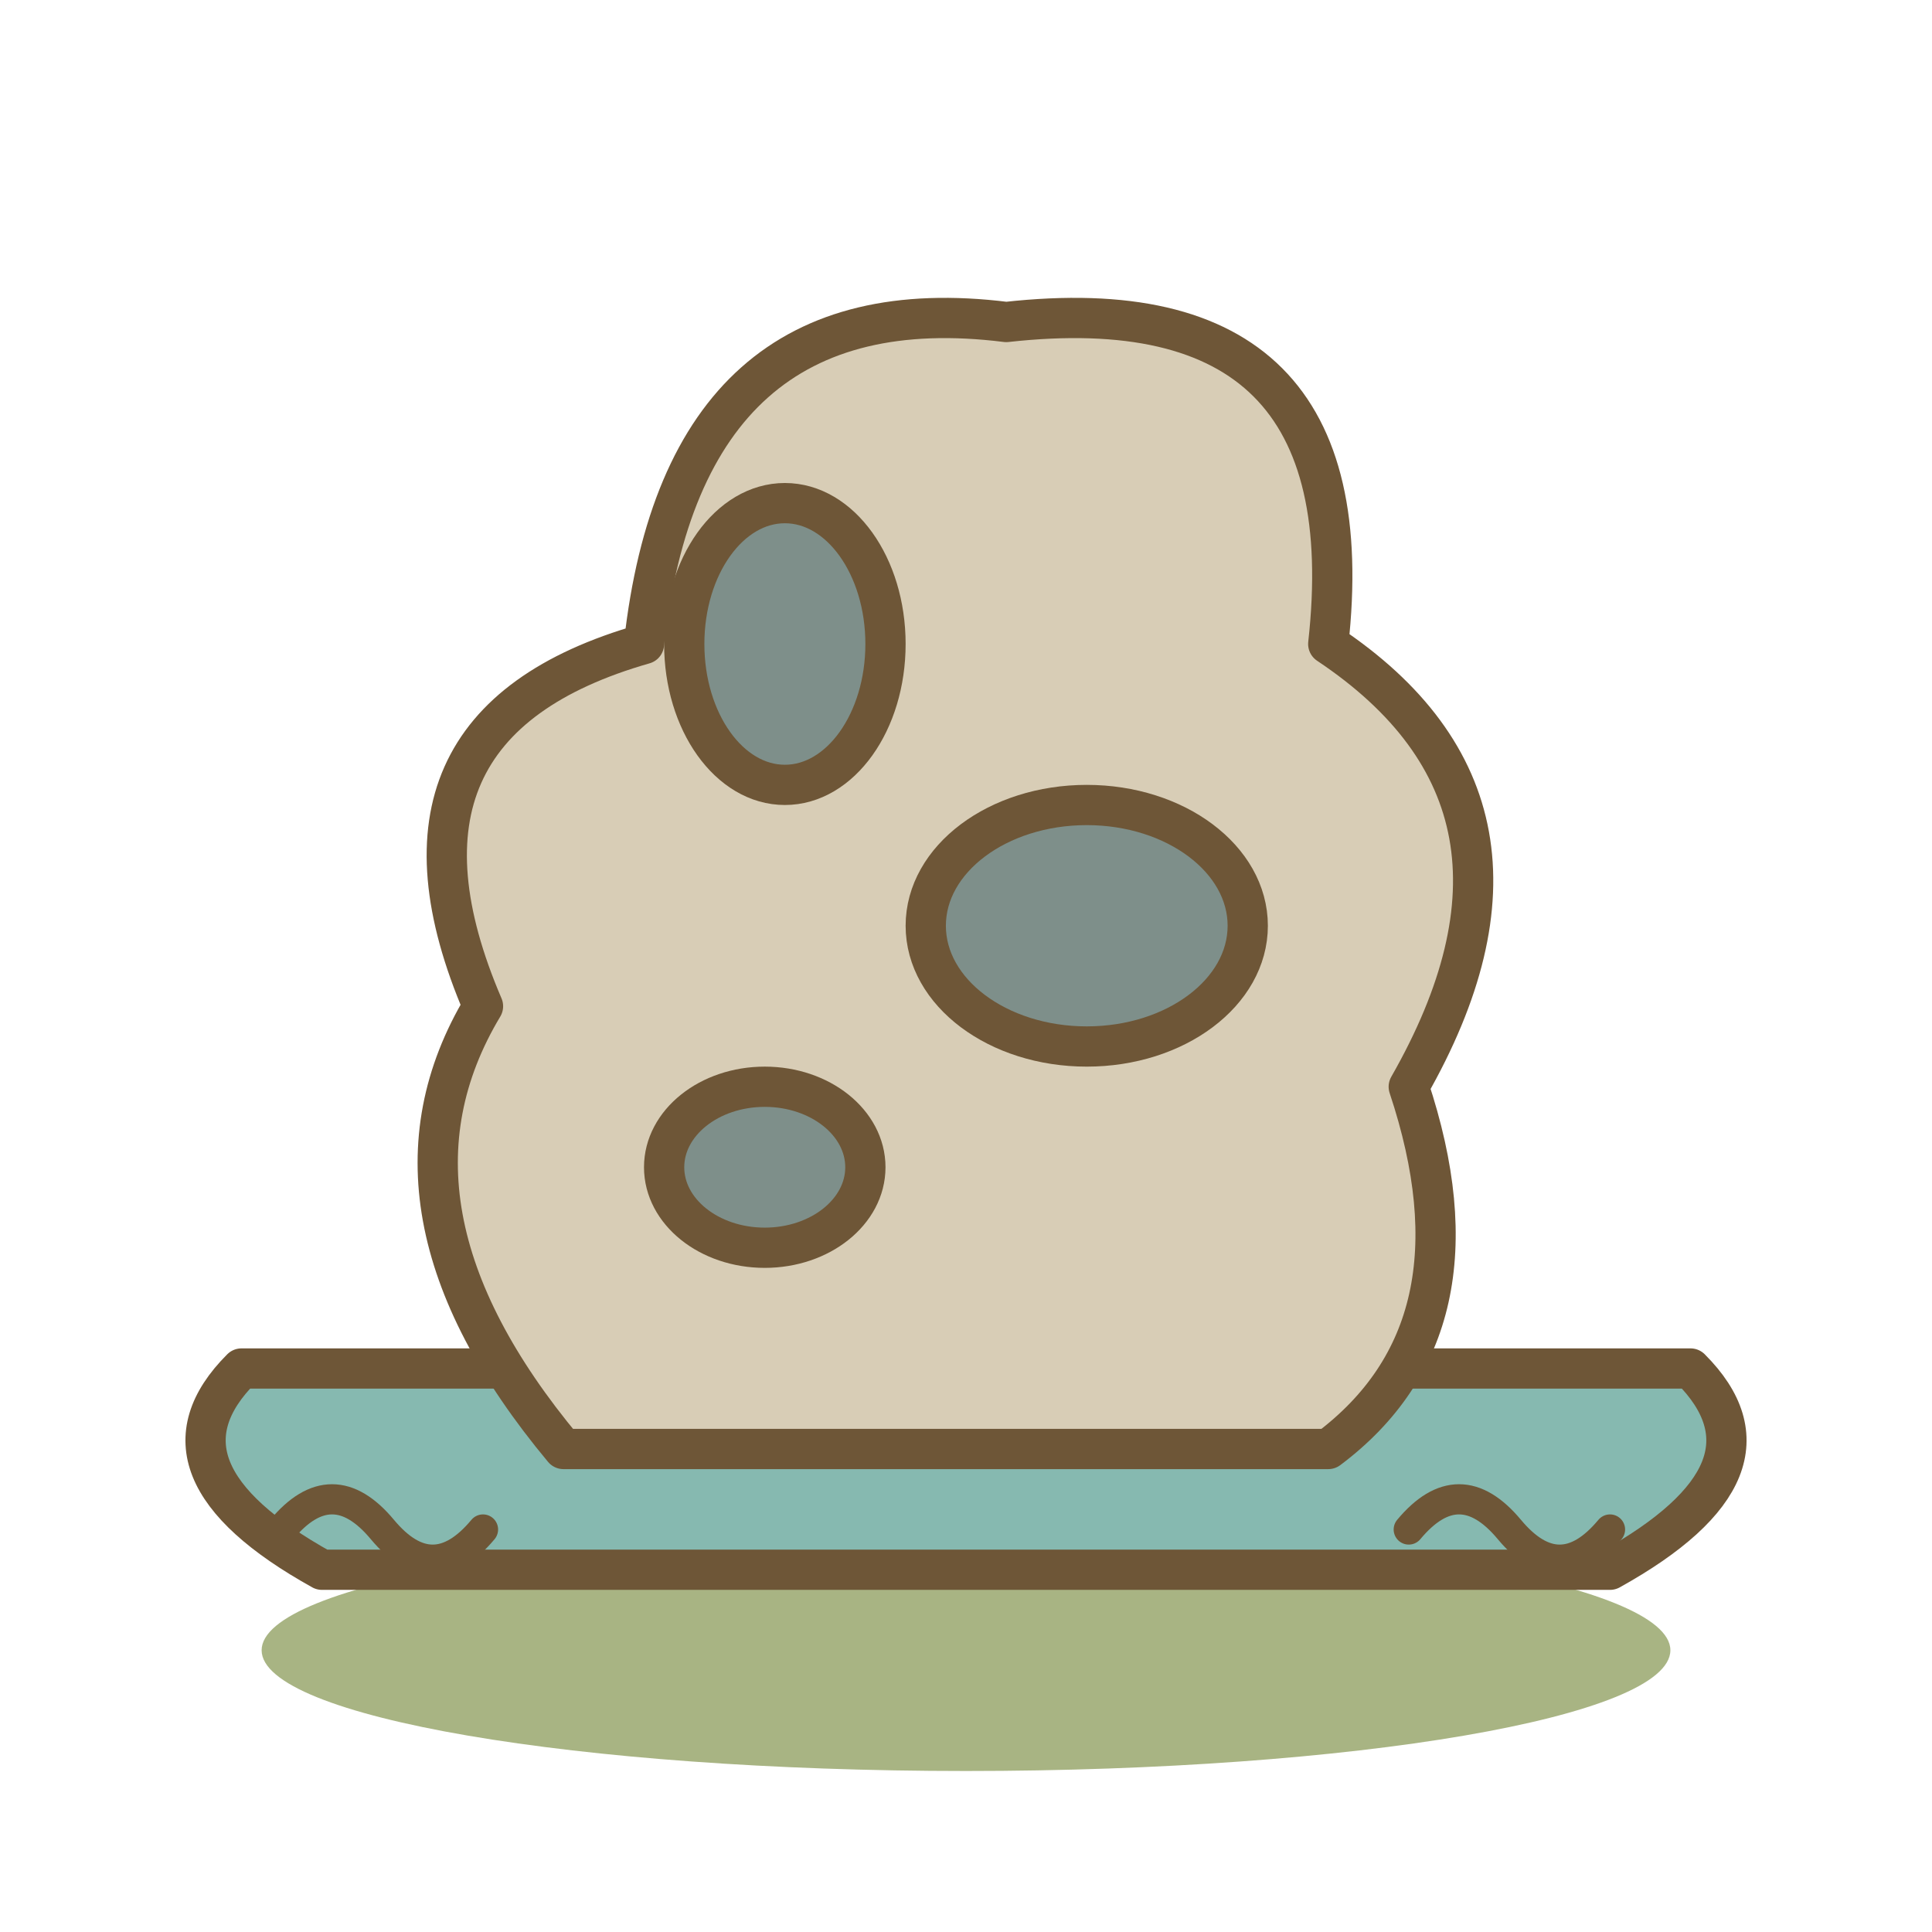
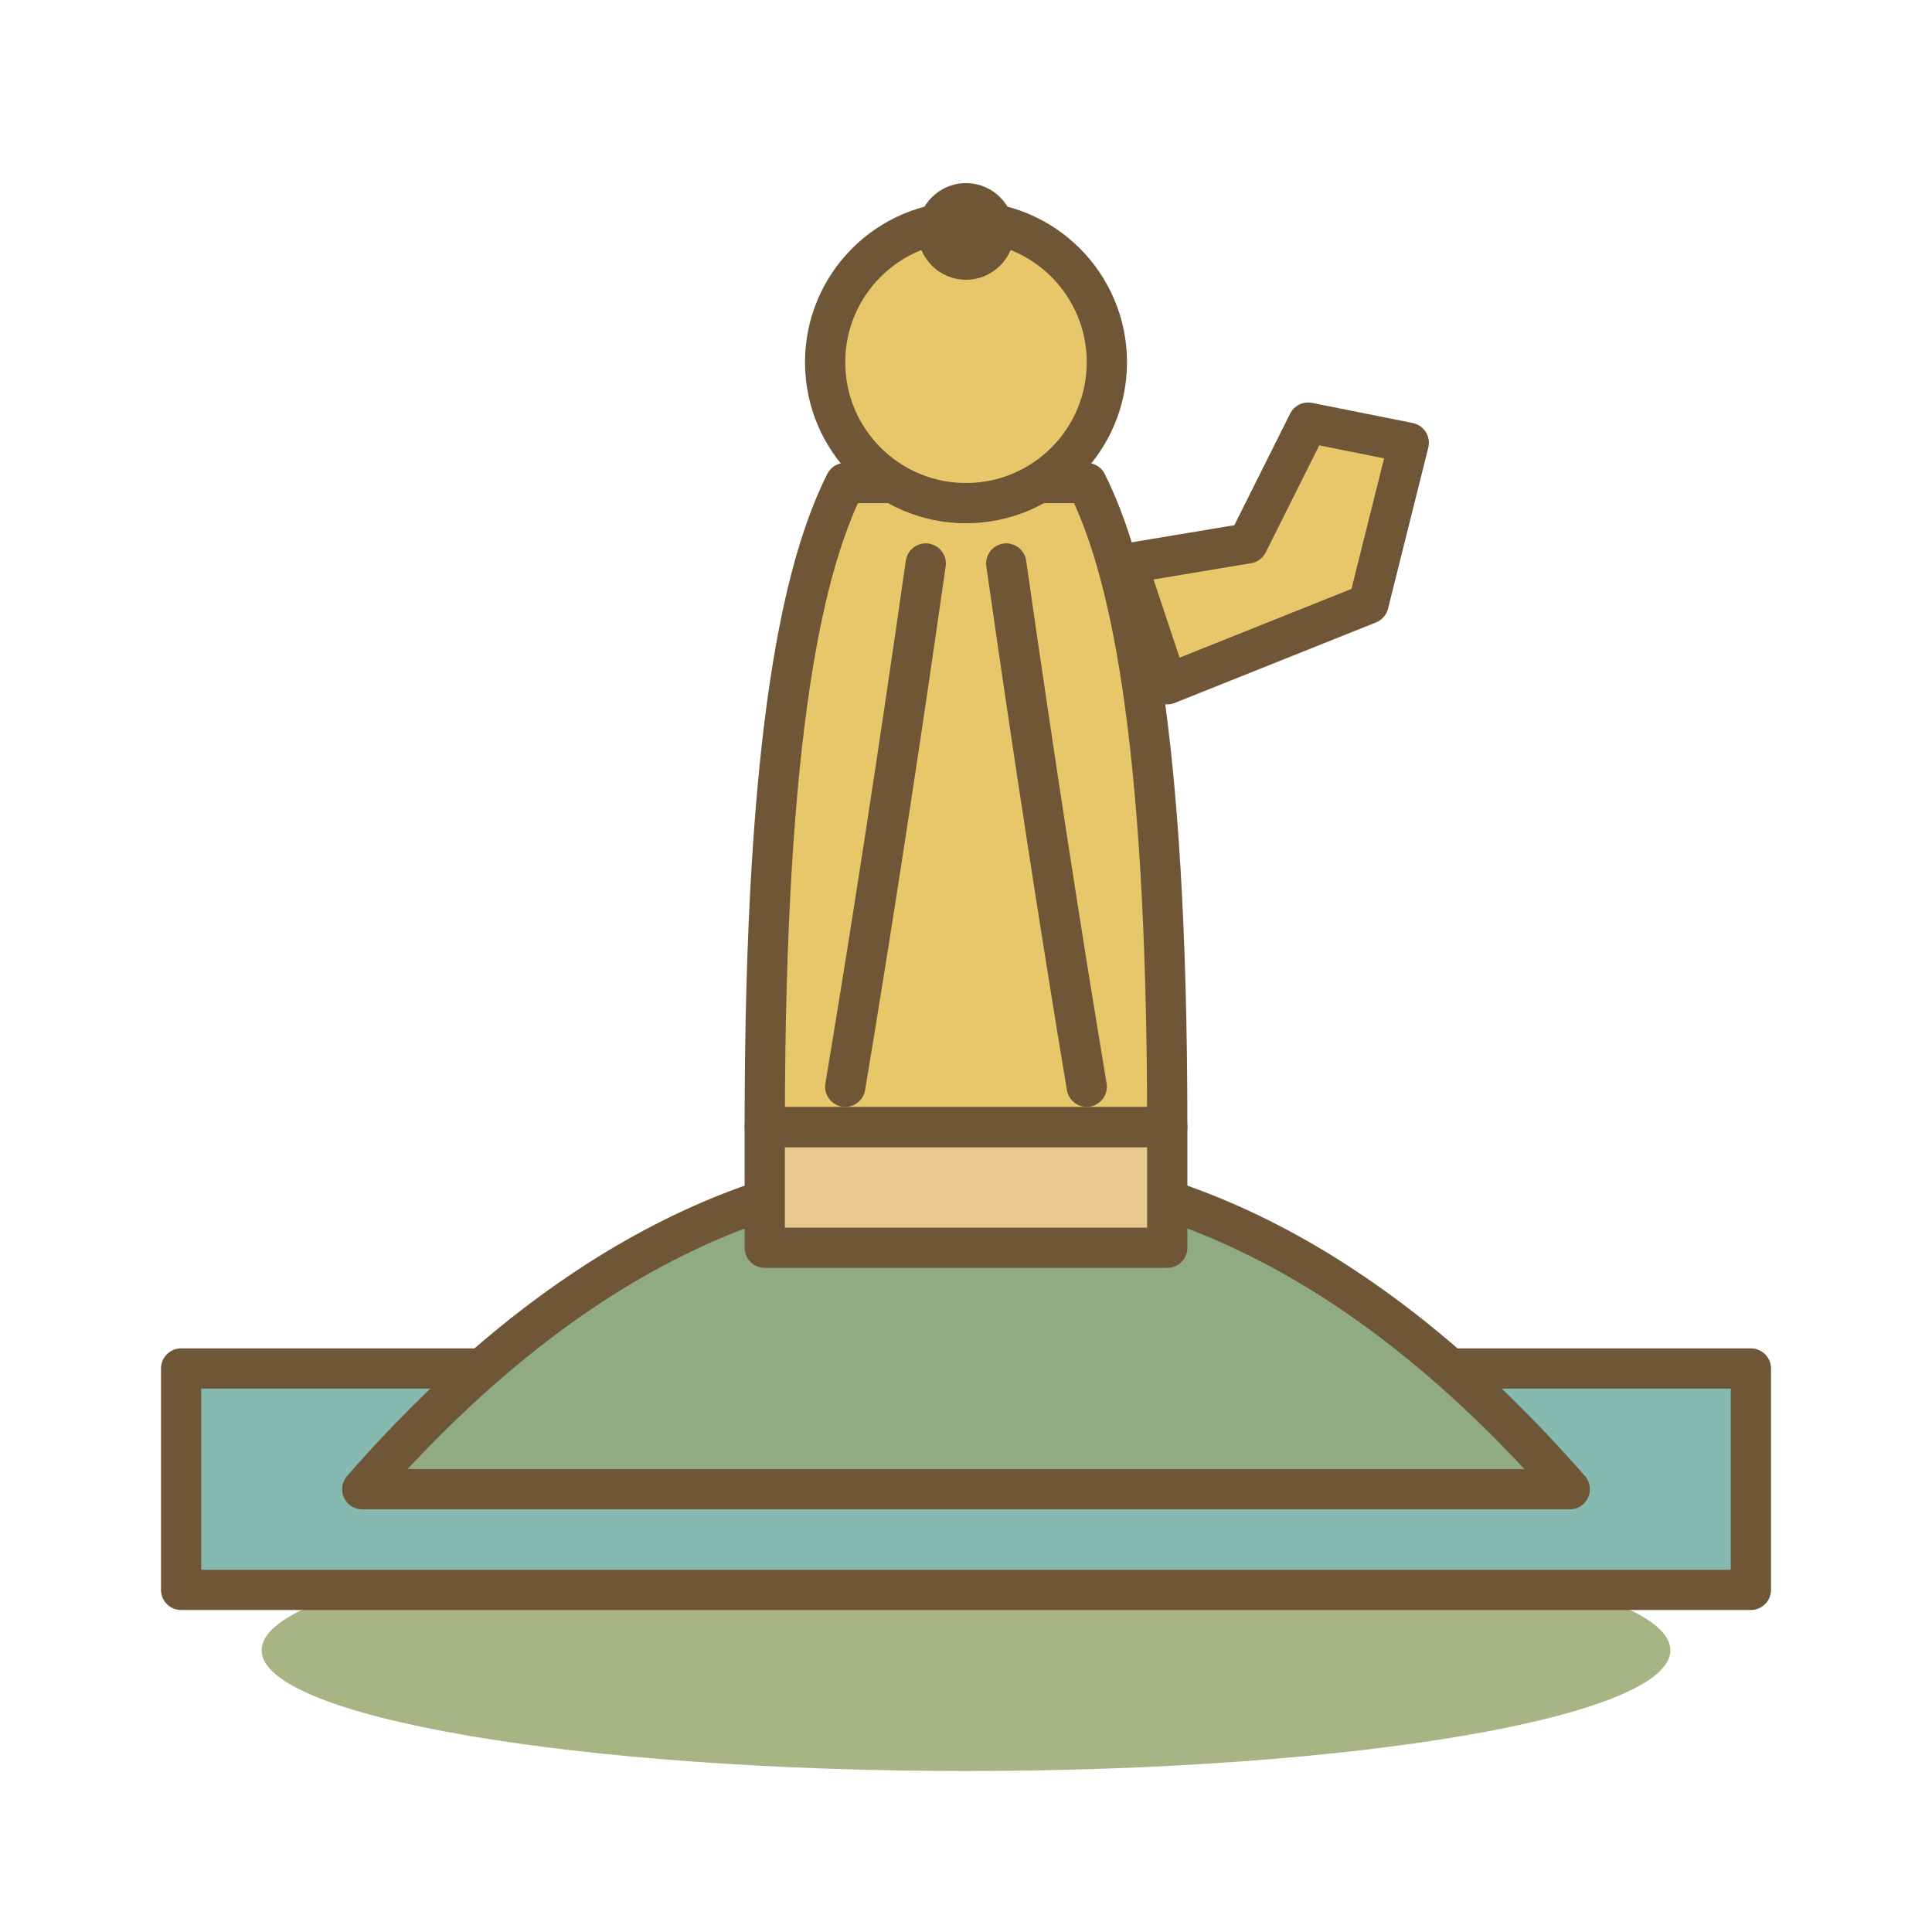
<svg xmlns="http://www.w3.org/2000/svg" width="96" height="96" viewBox="0 0 96 96">
  <g stroke-linecap="round" stroke-linejoin="round">
    <ellipse cx="48" cy="82" rx="35" ry="6" fill="#A8B483" />
-     <path d="M12 68H84Q89 73 80 78H16Q7 73 12 68Z" fill="#86B9B0" stroke="#6E5637" stroke-width="2" />
-     <path d="M28 72Q18 60 24 50Q18 36 32 32Q34 14 50 16Q68 14 66 32Q78 40 70 54Q74 66 66 72Z" fill="#D8CDB6" stroke="#6E5637" stroke-width="2" />
-     <ellipse cx="39" cy="32" rx="5" ry="7" fill="#7E8F8A" stroke="#6E5637" stroke-width="2" />
-     <ellipse cx="54" cy="46" rx="8" ry="6" fill="#7E8F8A" stroke="#6E5637" stroke-width="2" />
-     <ellipse cx="38" cy="58" rx="5" ry="4" fill="#7E8F8A" stroke="#6E5637" stroke-width="2" />
-     <path d="M14 76q2.5 -3 5 0t5 0" fill="none" stroke="#6E5637" stroke-width="1.5" />
-     <path d="M70 76q2.5 -3 5 0t5 0" fill="none" stroke="#6E5637" stroke-width="1.5" />
+     <path fill="#86B9B0" stroke="#6E5637" stroke-width="2" d="M9 79V68H87V79Z" />
+     <path fill="#90AA83" stroke="#6E5637" stroke-width="2" d="M18 74Q32 58 48 58Q64 58 78 74Z" />
+     <rect fill="#E9C98D" stroke="#6E5637" stroke-width="2" x="38" y="56" width="20" height="6" />
+     <path fill="#E8C76B" stroke="#6E5637" stroke-width="2" d="M38 56C38 36 40 28 42 24H54C56 28 58 36 58 56Z" />
+     <circle fill="#E8C76B" stroke="#6E5637" stroke-width="2" cx="48" cy="18" r="7" />
+     <circle fill="#6E5637" cx="48" cy="11.5" r="2.4" />
+     <path fill="none" stroke="#6E5637" stroke-width="2" d="M46 28Q44 42 42 54M50 28Q52 42 54 54" />
+     <path fill="#E8C76B" stroke="#6E5637" stroke-width="2" d="M58 34L68 30L70 22L65 21L62 27L56 28Z" />
  </g>
</svg>
